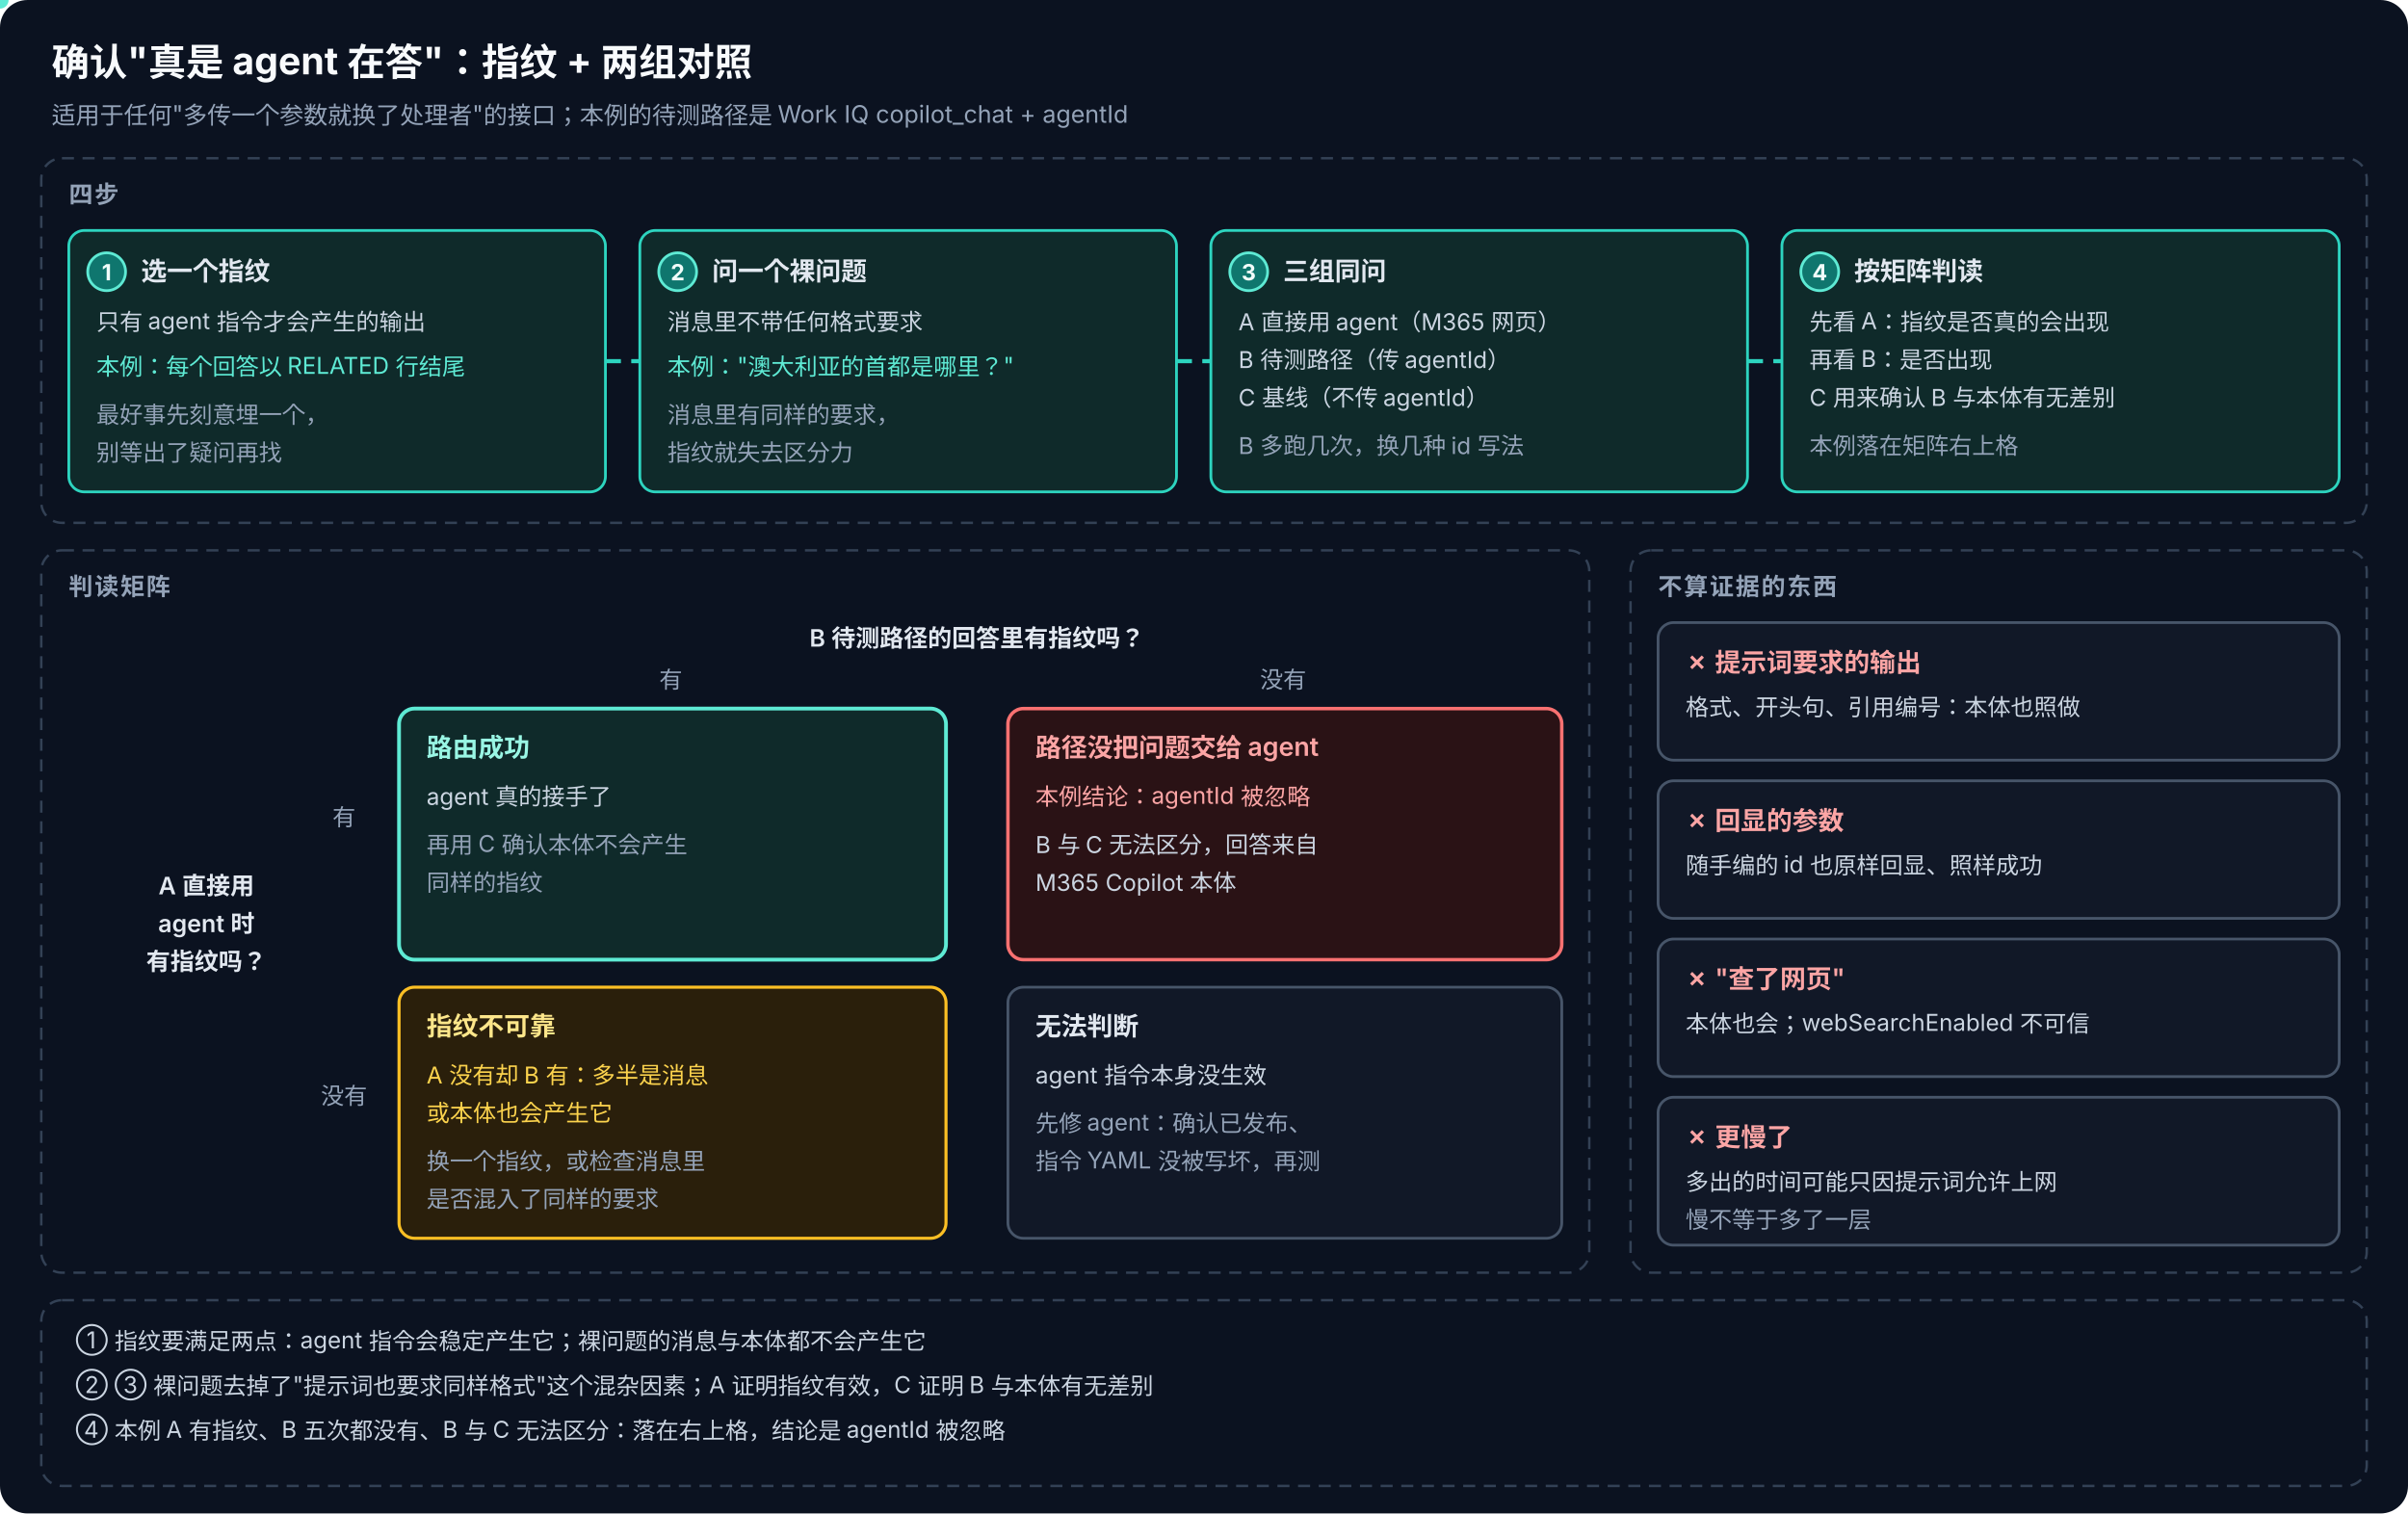
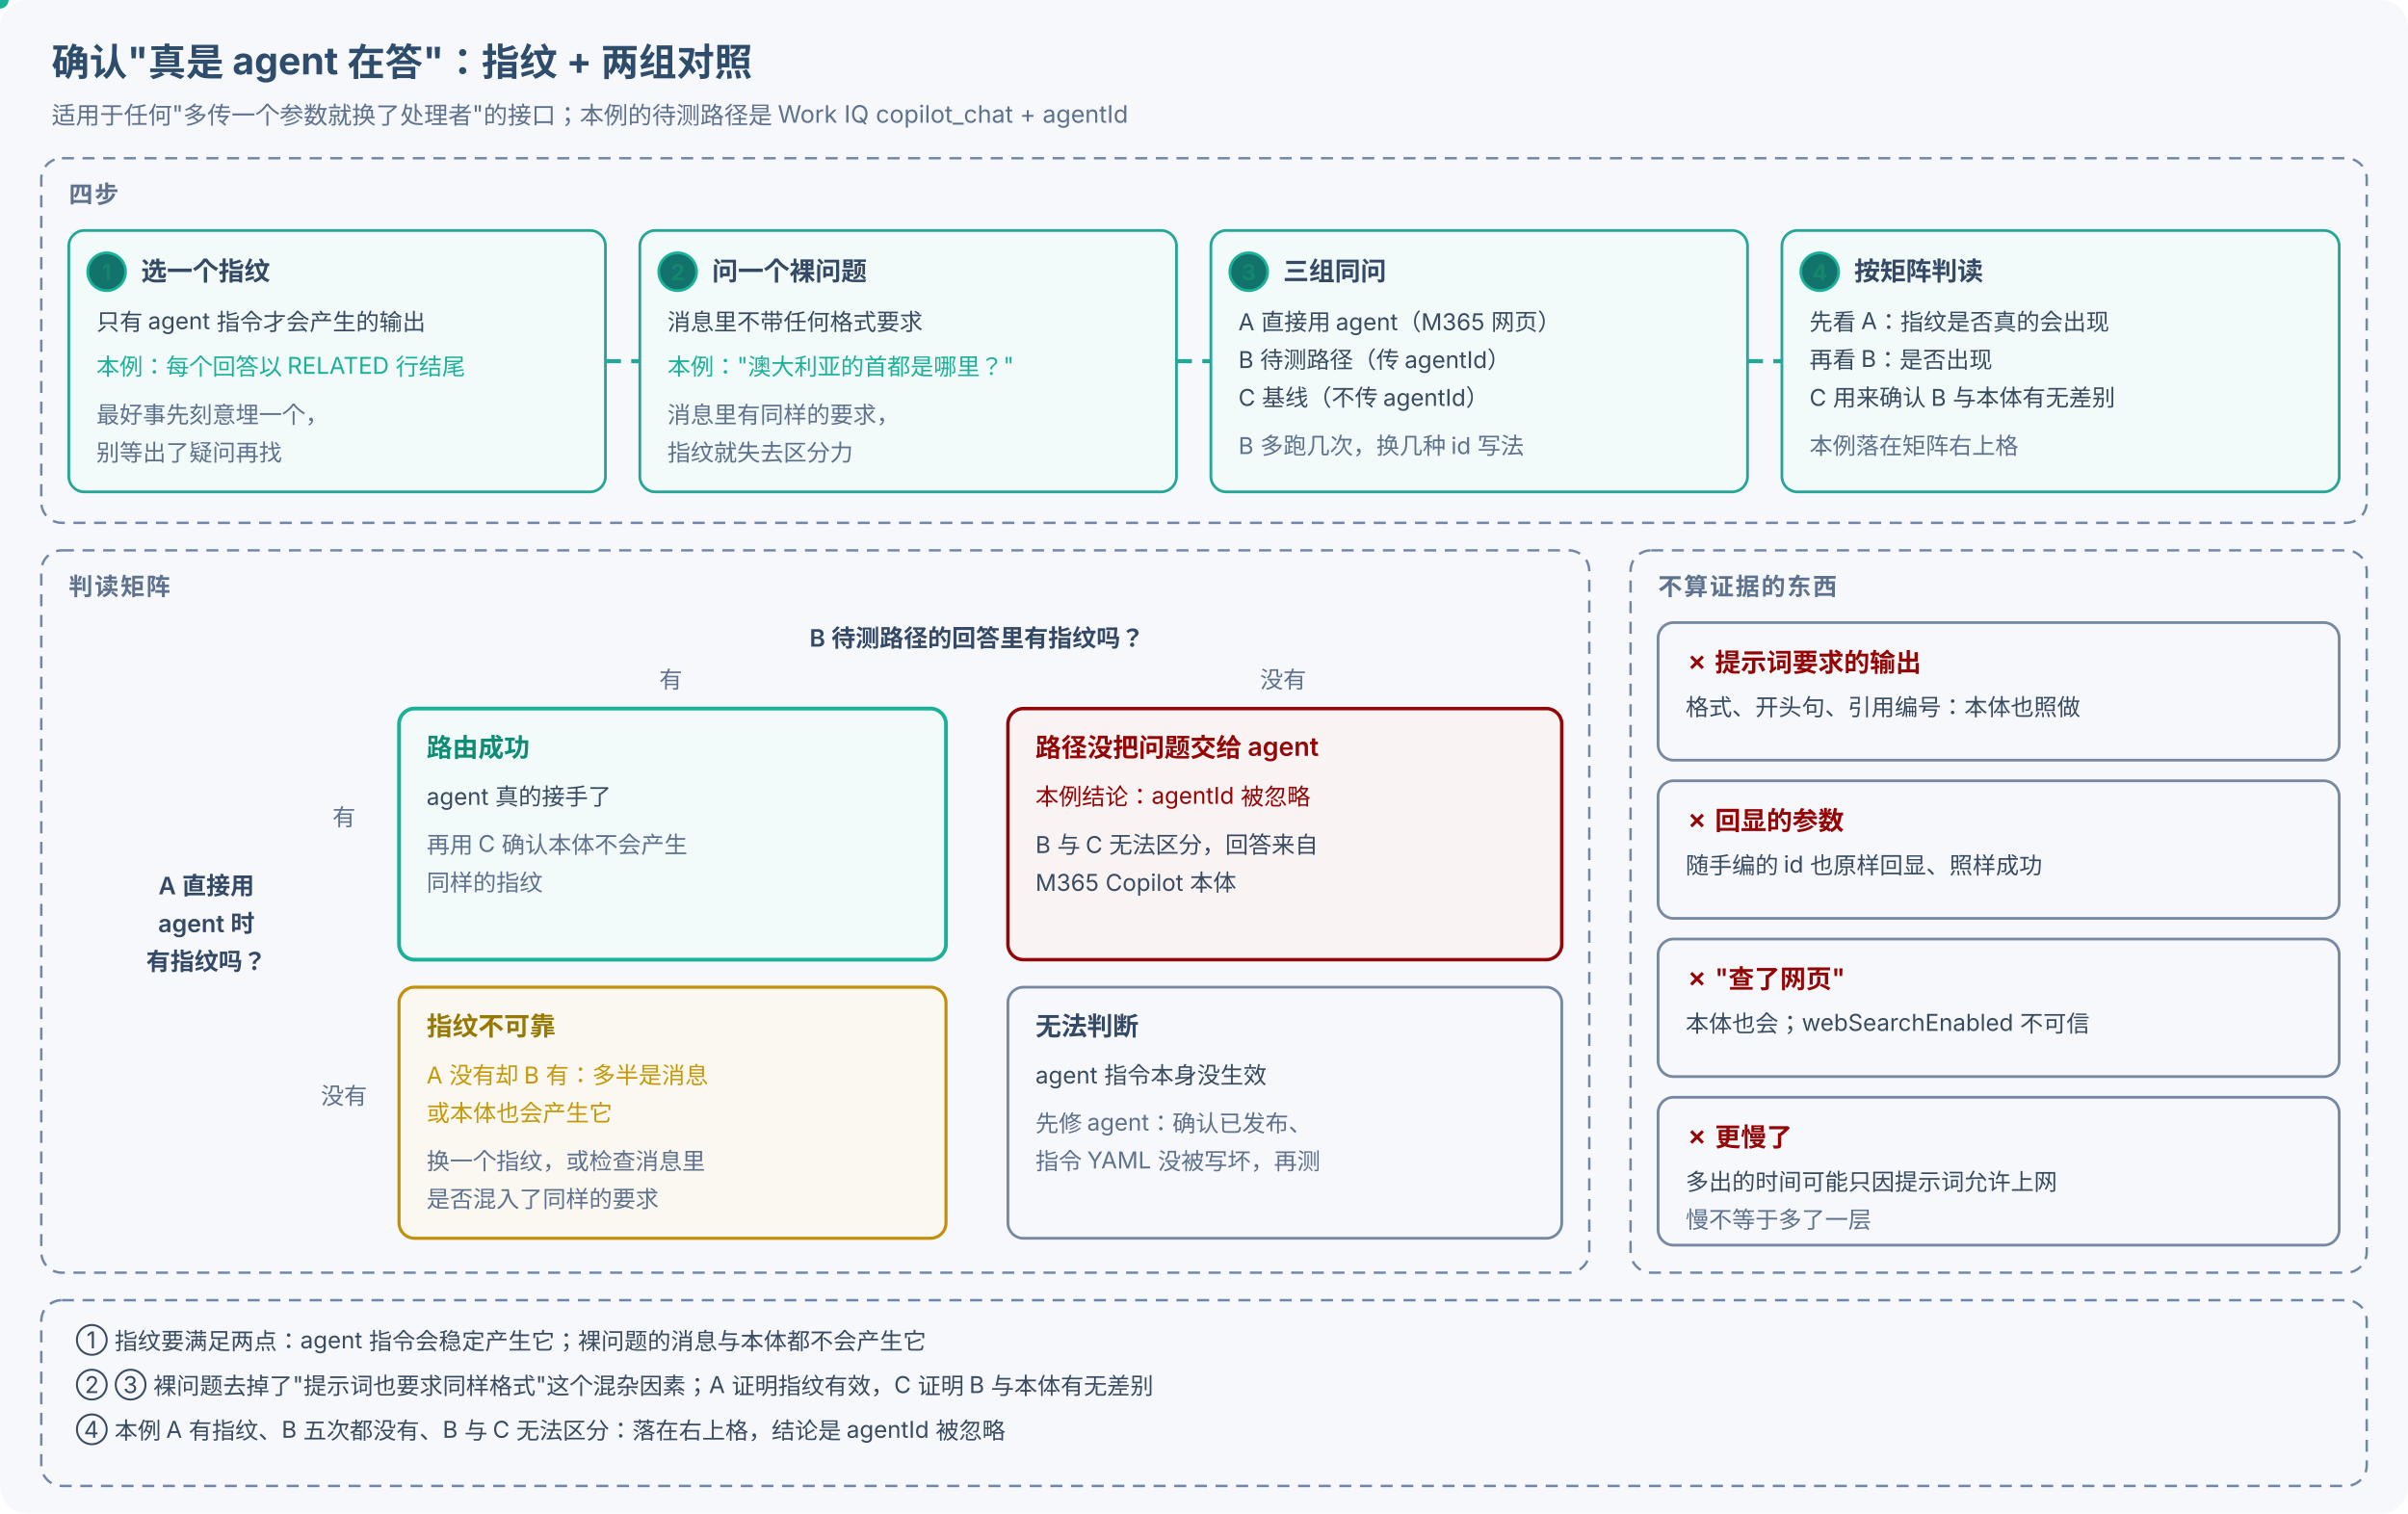
<svg xmlns="http://www.w3.org/2000/svg" viewBox="0 0 1400 880" width="1400" height="880" font-family="-apple-system, 'PingFang SC', 'Microsoft YaHei', 'Segoe UI', sans-serif">
  <defs>
    <style>
-       .bg { fill: #0b1220; }
-       .zone { fill: none; stroke: #334155; stroke-width: 1.4; stroke-dasharray: 7 5; }
-       .zt { fill: #94a3b8; font-size: 14px; font-weight: 600; letter-spacing: 1px; }
-       .card { fill: #0f2a2a; stroke: #2dd4bf; stroke-width: 1.6; }
-       .good { fill: #0f2a2a; stroke: #5eead4; stroke-width: 2.2; }
-       .bad { fill: #2a1215; stroke: #f87171; stroke-width: 2; animation: pulse 2.2s ease-in-out infinite; }
-       .amb { fill: #2a1f0b; stroke: #fbbf24; stroke-width: 1.8; }
-       .gray { fill: #111827; stroke: #475569; stroke-width: 1.6; }
-       .h { fill: #e2e8f0; font-size: 15px; font-weight: 600; }
-       .hT { fill: #99f6e4; font-size: 15px; font-weight: 600; }
-       .hR { fill: #fca5a5; font-size: 15px; font-weight: 600; }
-       .hA { fill: #fde68a; font-size: 15px; font-weight: 600; }
-       .t { fill: #cbd5e1; font-size: 13.5px; }
-       .tG { fill: #94a3b8; font-size: 13.5px; }
-       .tT { fill: #5eead4; font-size: 13.5px; }
-       .tR { fill: #fca5a5; font-size: 13.5px; }
-       .tA { fill: #fcd34d; font-size: 13.5px; }
-       .ax { fill: #e2e8f0; font-size: 14px; font-weight: 600; text-anchor: middle; }
-       .axs { fill: #94a3b8; font-size: 13.5px; text-anchor: middle; }
-       .title { fill: #f8fafc; font-size: 22px; font-weight: 700; }
-       .sub { fill: #94a3b8; font-size: 14px; }
-       .f { stroke: #2dd4bf; stroke-width: 2.4; fill: none; stroke-dasharray: 9 6; animation: dash 1.2s linear infinite; }
-       .num { fill: #0f766e; stroke: #5eead4; stroke-width: 1.6; }
-       .nt { fill: #f0fdfa; font-size: 13px; font-weight: 700; text-anchor: middle; }
-       .lg { fill: #cbd5e1; font-size: 13.5px; }
+       .bg { fill: #f6f8fb; }
+       .zone { fill: none; stroke: #7087a9; stroke-width: 1.4; stroke-dasharray: 7 5; }
+       .zt { fill: #5e718d; font-size: 14px; font-weight: 600; letter-spacing: 1px; }
+       .card { fill: #f2fafa; stroke: #26a696; stroke-width: 1.6; }
+       .good { fill: #f2fafa; stroke: #1bb199; stroke-width: 2.2; }
+       .bad { fill: #faf3f3; stroke: #920707; stroke-width: 2; animation: pulse 2.2s ease-in-out infinite; }
+       .amb { fill: #fbf8f1; stroke: #c38f09; stroke-width: 1.8; }
+       .gray { fill: #f6f8fb; stroke: #7688a2; stroke-width: 1.6; }
+       .h { fill: #344965; font-size: 15px; font-weight: 600; }
+       .hT { fill: #0c8d74; font-size: 15px; font-weight: 600; }
+       .hR { fill: #940505; font-size: 15px; font-weight: 600; }
+       .hA { fill: #967903; font-size: 15px; font-weight: 600; }
+       .t { fill: #384b61; font-size: 13.5px; }
+       .tG { fill: #5e718d; font-size: 13.5px; }
+       .tT { fill: #1bb199; font-size: 13.5px; }
+       .tR { fill: #940505; font-size: 13.5px; }
+       .tA { fill: #c49808; font-size: 13.5px; }
+       .ax { fill: #344965; font-size: 14px; font-weight: 600; text-anchor: middle; }
+       .axs { fill: #5e718d; font-size: 13.5px; text-anchor: middle; }
+       .title { fill: #2e4c6b; font-size: 22px; font-weight: 700; }
+       .sub { fill: #5e718d; font-size: 14px; }
+       .f { stroke: #26a696; stroke-width: 2.4; fill: none; stroke-dasharray: 9 6; animation: dash 1.2s linear infinite; }
+       .num { fill: #12736c; stroke: #1bb199; stroke-width: 1.6; }
+       .nt { fill: #12876c; font-size: 13px; font-weight: 700; text-anchor: middle; }
+       .lg { fill: #384b61; font-size: 13.5px; }
      @keyframes dash { to { stroke-dashoffset: -30; } }
      @keyframes pulse { 0%,100% { opacity: 1; } 50% { opacity: 0.65; } }
    </style>
  </defs>
  <rect class="bg" width="1400" height="880" rx="16" />
  <text class="title" x="30" y="44">确认"真是 agent 在答"：指纹 + 两组对照</text>
  <text class="sub" x="30" y="72">适用于任何"多传一个参数就换了处理者"的接口；本例的待测路径是 Work IQ copilot_chat + agentId</text>
  <rect class="zone" x="24" y="92" width="1352" height="212" rx="12" />
  <text class="zt" x="40" y="118">四步</text>
  <rect class="card" x="40" y="134" width="312" height="152" rx="9" />
  <circle class="num" cx="62" cy="158" r="11" />
  <text class="nt" x="62" y="163">1</text>
  <text class="h" x="82" y="163">选一个指纹</text>
  <text class="t" x="56" y="192">只有 agent 指令才会产生的输出</text>
  <text class="tT" x="56" y="218">本例：每个回答以 RELATED 行结尾</text>
  <text class="tG" x="56" y="246">最好事先刻意埋一个，</text>
  <text class="tG" x="56" y="268">别等出了疑问再找</text>
  <rect class="card" x="372" y="134" width="312" height="152" rx="9" />
  <circle class="num" cx="394" cy="158" r="11" />
  <text class="nt" x="394" y="163">2</text>
  <text class="h" x="414" y="163">问一个裸问题</text>
  <text class="t" x="388" y="192">消息里不带任何格式要求</text>
  <text class="tT" x="388" y="218">本例："澳大利亚的首都是哪里？"</text>
  <text class="tG" x="388" y="246">消息里有同样的要求，</text>
  <text class="tG" x="388" y="268">指纹就失去区分力</text>
  <rect class="card" x="704" y="134" width="312" height="152" rx="9" />
  <circle class="num" cx="726" cy="158" r="11" />
  <text class="nt" x="726" y="163">3</text>
  <text class="h" x="746" y="163">三组同问</text>
  <text class="t" x="720" y="192">A 直接用 agent（M365 网页）</text>
  <text class="t" x="720" y="214">B 待测路径（传 agentId）</text>
  <text class="t" x="720" y="236">C 基线（不传 agentId）</text>
  <text class="tG" x="720" y="264">B 多跑几次，换几种 id 写法</text>
  <rect class="card" x="1036" y="134" width="324" height="152" rx="9" />
  <circle class="num" cx="1058" cy="158" r="11" />
  <text class="nt" x="1058" y="163">4</text>
  <text class="h" x="1078" y="163">按矩阵判读</text>
  <text class="t" x="1052" y="192">先看 A：指纹是否真的会出现</text>
  <text class="t" x="1052" y="214">再看 B：是否出现</text>
  <text class="t" x="1052" y="236">C 用来确认 B 与本体有无差别</text>
  <text class="tG" x="1052" y="264">本例落在矩阵右上格</text>
  <path class="f" d="M352,210 L372,210" />
  <path class="f" d="M684,210 L704,210" />
  <path class="f" d="M1016,210 L1036,210" />
-   <circle r="5" fill="#5eead4">
+   <circle r="5" fill="#1bb199">
    <animateMotion dur="3s" repeatCount="indefinite" path="M352,210 L1036,210" />
  </circle>
  <rect class="zone" x="24" y="320" width="900" height="420" rx="12" />
  <text class="zt" x="40" y="346">判读矩阵</text>
  <text class="ax" x="568" y="376">B 待测路径的回答里有指纹吗？</text>
  <text class="axs" x="390" y="400">有</text>
  <text class="axs" x="746" y="400">没有</text>
  <text class="ax" x="120" y="520">A 直接用</text>
  <text class="ax" x="120" y="542">agent 时</text>
  <text class="ax" x="120" y="564">有指纹吗？</text>
  <text class="axs" x="200" y="480">有</text>
  <text class="axs" x="200" y="642">没有</text>
  <rect class="good" x="232" y="412" width="318" height="146" rx="9" />
  <text class="hT" x="248" y="440">路由成功</text>
  <text class="t" x="248" y="468">agent 真的接手了</text>
  <text class="tG" x="248" y="496">再用 C 确认本体不会产生</text>
  <text class="tG" x="248" y="518">同样的指纹</text>
  <rect class="bad" x="586" y="412" width="322" height="146" rx="9" />
  <text class="hR" x="602" y="440">路径没把问题交给 agent</text>
  <text class="tR" x="602" y="468">本例结论：agentId 被忽略</text>
  <text class="t" x="602" y="496">B 与 C 无法区分，回答来自</text>
  <text class="t" x="602" y="518">M365 Copilot 本体</text>
  <rect class="amb" x="232" y="574" width="318" height="146" rx="9" />
  <text class="hA" x="248" y="602">指纹不可靠</text>
  <text class="tA" x="248" y="630">A 没有却 B 有：多半是消息</text>
  <text class="tA" x="248" y="652">或本体也会产生它</text>
  <text class="tG" x="248" y="680">换一个指纹，或检查消息里</text>
  <text class="tG" x="248" y="702">是否混入了同样的要求</text>
  <rect class="gray" x="586" y="574" width="322" height="146" rx="9" />
  <text class="h" x="602" y="602">无法判断</text>
  <text class="t" x="602" y="630">agent 指令本身没生效</text>
  <text class="tG" x="602" y="658">先修 agent：确认已发布、</text>
  <text class="tG" x="602" y="680">指令 YAML 没被写坏，再测</text>
  <rect class="zone" x="948" y="320" width="428" height="420" rx="12" />
  <text class="zt" x="964" y="346">不算证据的东西</text>
  <rect class="gray" x="964" y="362" width="396" height="80" rx="9" />
  <text class="hR" x="980" y="390">✗ 提示词要求的输出</text>
  <text class="t" x="980" y="416">格式、开头句、引用编号：本体也照做</text>
  <rect class="gray" x="964" y="454" width="396" height="80" rx="9" />
  <text class="hR" x="980" y="482">✗ 回显的参数</text>
  <text class="t" x="980" y="508">随手编的 id 也原样回显、照样成功</text>
  <rect class="gray" x="964" y="546" width="396" height="80" rx="9" />
  <text class="hR" x="980" y="574">✗ "查了网页"</text>
  <text class="t" x="980" y="600">本体也会；webSearchEnabled 不可信</text>
  <rect class="gray" x="964" y="638" width="396" height="86" rx="9" />
  <text class="hR" x="980" y="666">✗ 更慢了</text>
  <text class="t" x="980" y="692">多出的时间可能只因提示词允许上网</text>
  <text class="tG" x="980" y="714">慢不等于多了一层</text>
  <rect class="zone" x="24" y="756" width="1352" height="108" rx="12" />
  <text class="lg" x="44" y="784">① 指纹要满足两点：agent 指令会稳定产生它；裸问题的消息与本体都不会产生它</text>
  <text class="lg" x="44" y="810">② ③ 裸问题去掉了"提示词也要求同样格式"这个混杂因素；A 证明指纹有效，C 证明 B 与本体有无差别</text>
  <text class="lg" x="44" y="836">④ 本例 A 有指纹、B 五次都没有、B 与 C 无法区分：落在右上格，结论是 agentId 被忽略</text>
</svg>
